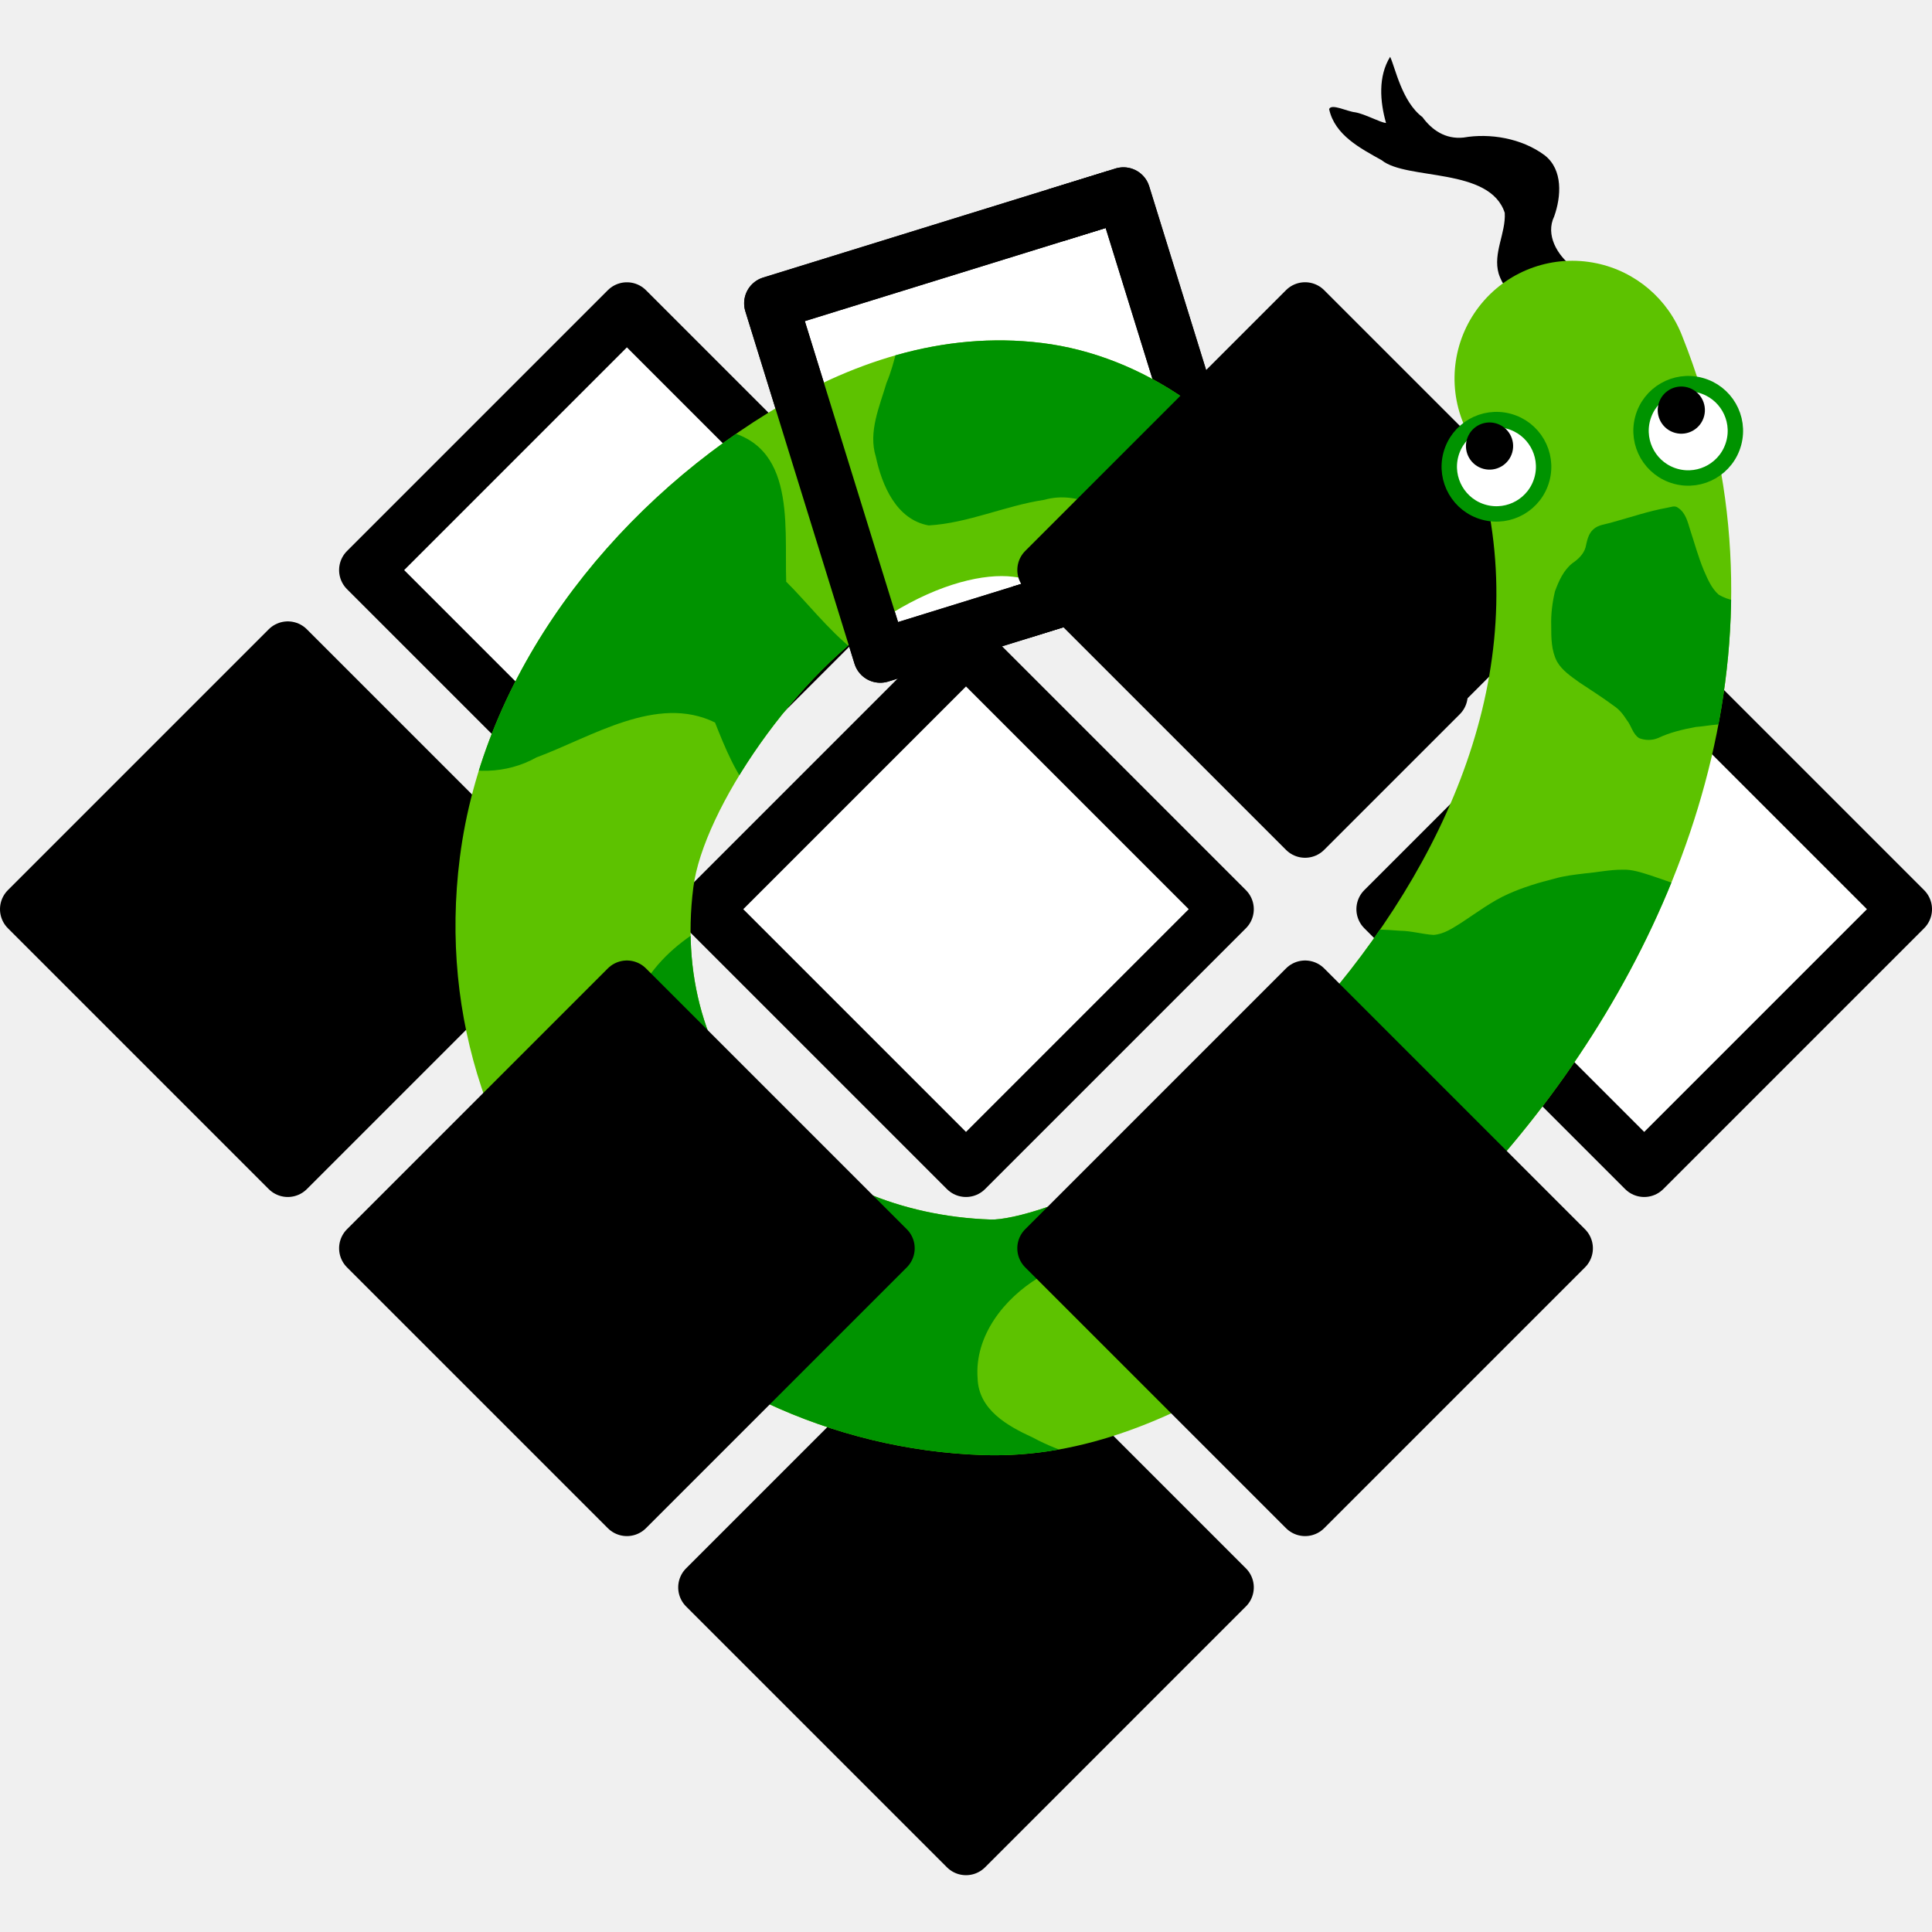
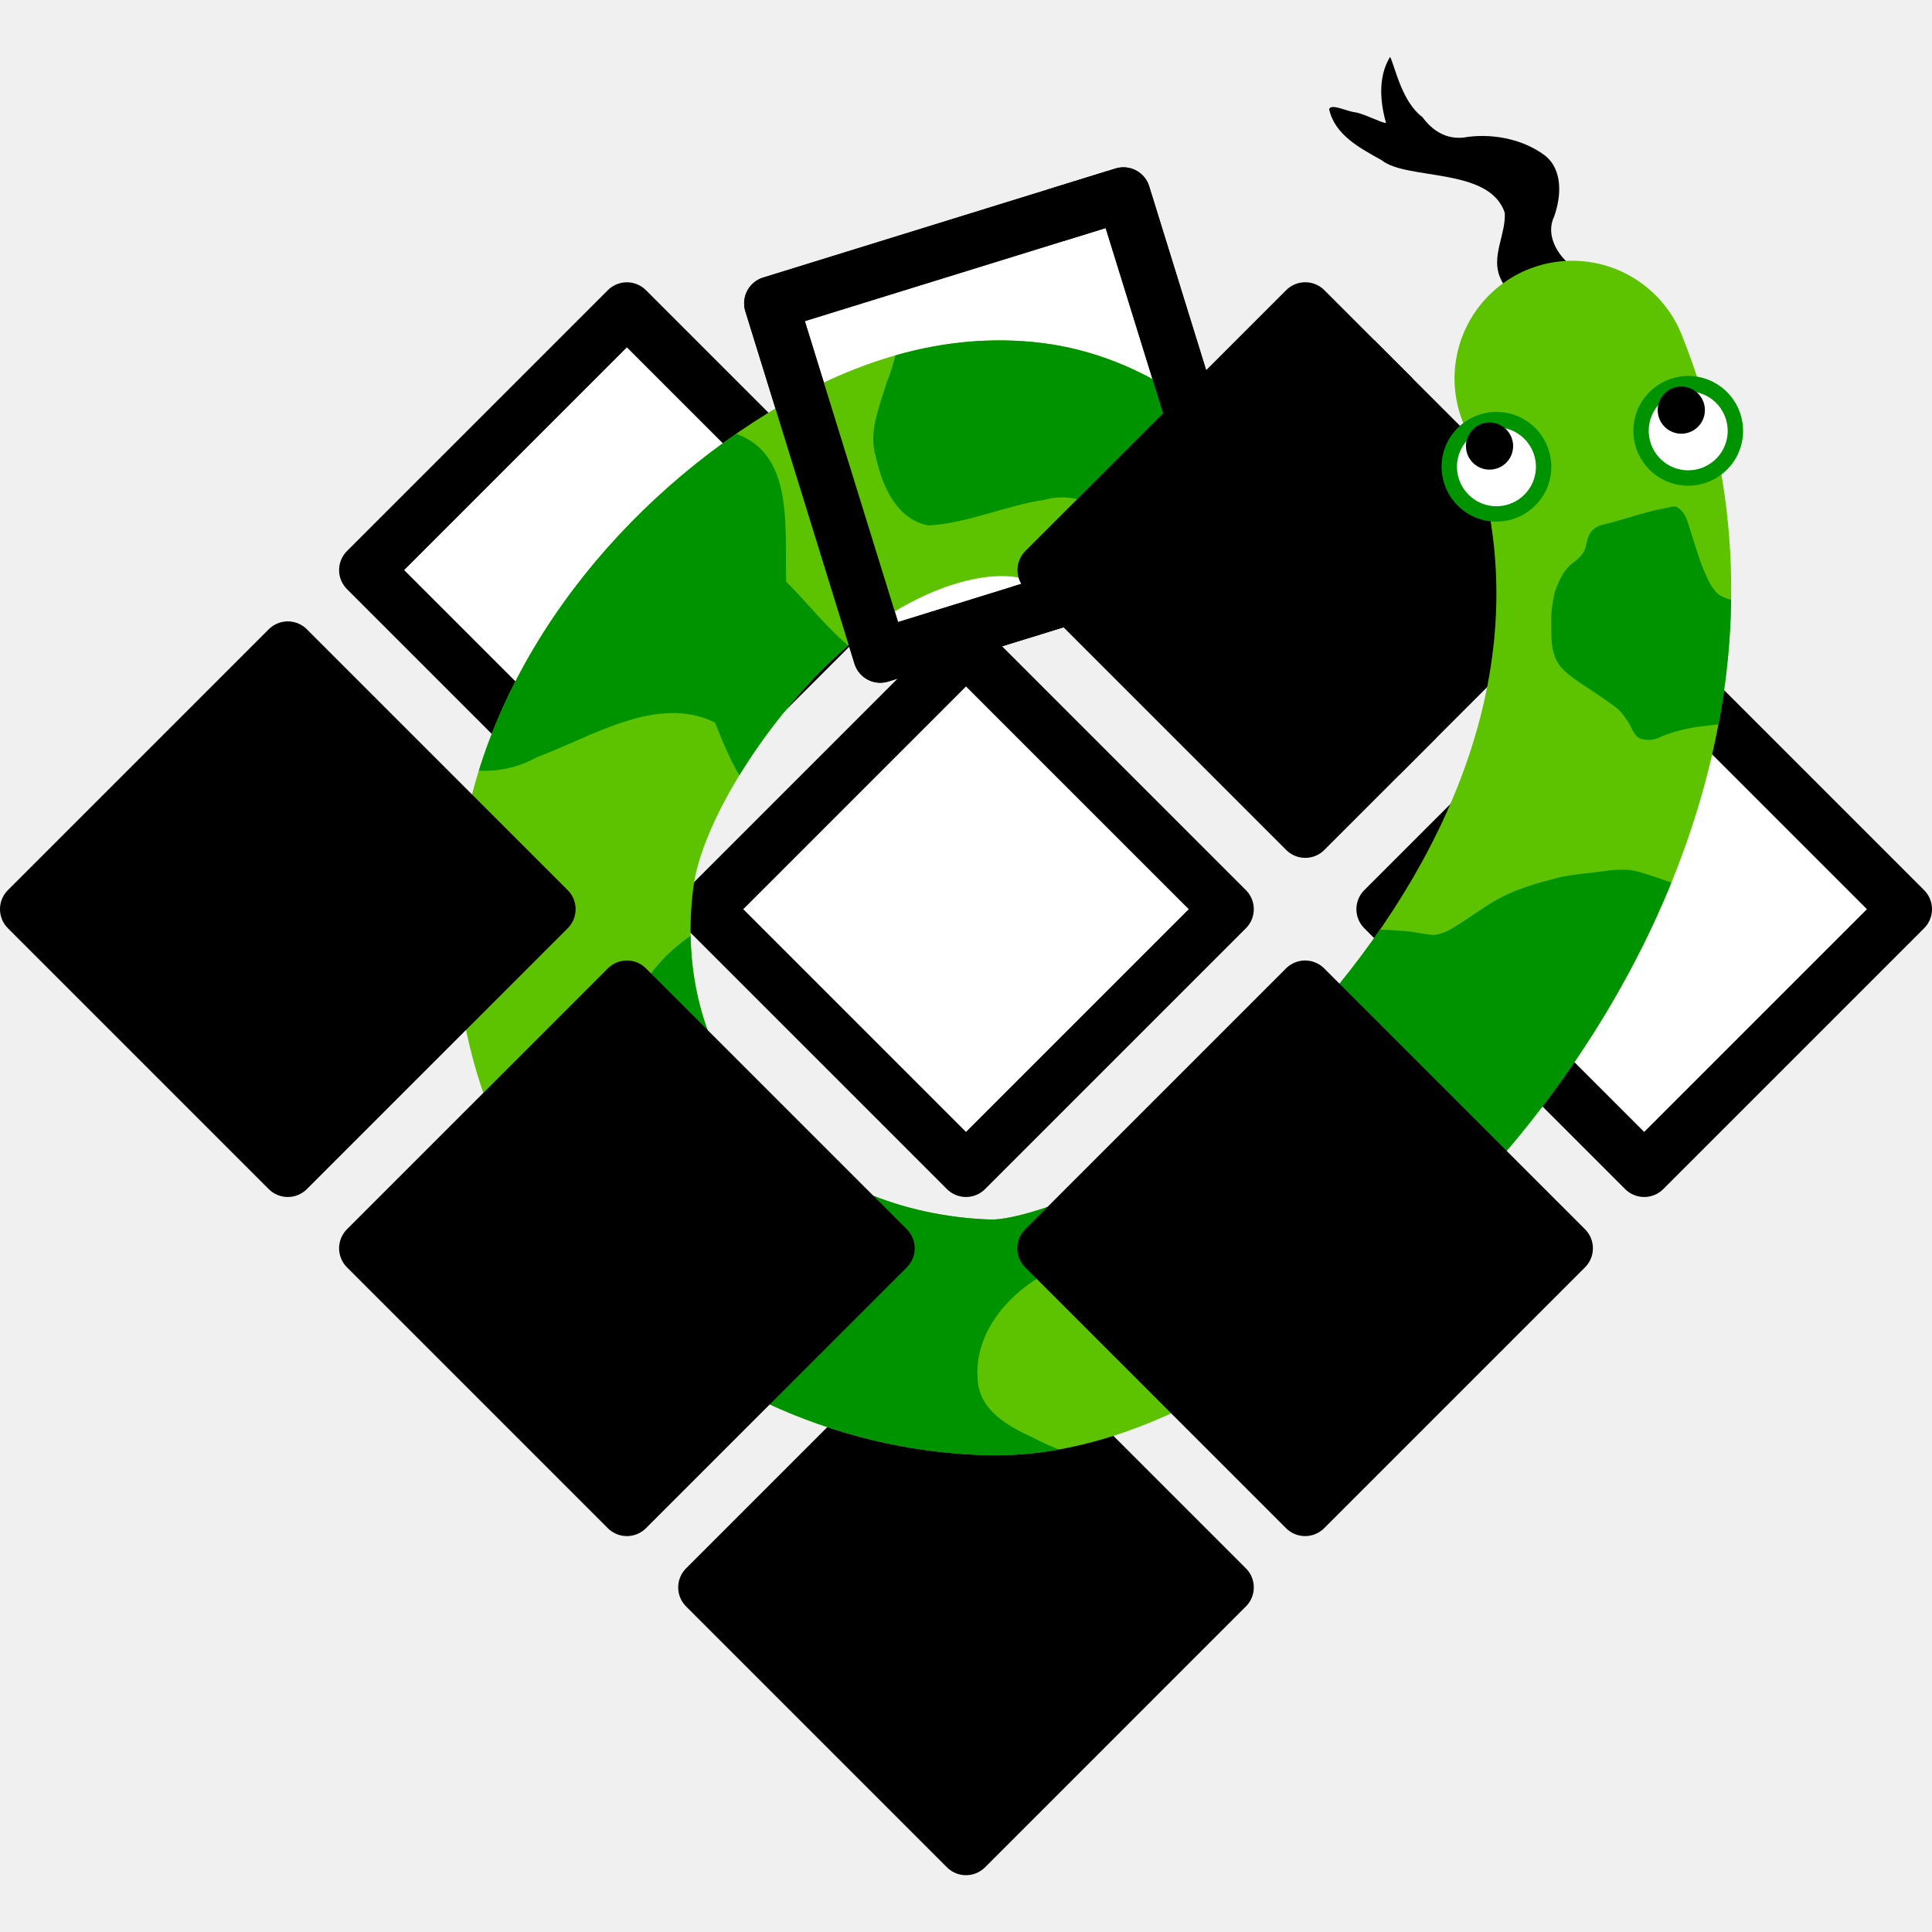
<svg xmlns="http://www.w3.org/2000/svg" xmlns:ns1="http://www.openswatchbook.org/uri/2009/osb" xmlns:xlink="http://www.w3.org/1999/xlink" width="175" height="175" id="svg2" version="1.1">
  <defs id="defs4">
    <linearGradient id="linearGradient5514" ns1:paint="gradient">
      <stop id="stop5530" offset="0" style="stop-color:#00b313;stop-opacity:1;" />
      <stop id="stop5528" offset="1" style="stop-color:#7cff13;stop-opacity:1;" />
    </linearGradient>
    <marker orient="auto" refY="0" refX="0" id="Arrow1Lstart" style="overflow:visible">
      <path id="path4112" d="M 0,0 5,-5 -12.5,0 5,5 0,0 z" style="fill-rule:evenodd;stroke:#000000;stroke-width:1pt;marker-start:none" transform="matrix(0.8,0,0,0.8,10,0)" />
    </marker>
    <clipPath clipPathUnits="userSpaceOnUse" id="clipPath4007">
      <path style="font-size:medium;font-style:normal;font-variant:normal;font-weight:normal;font-stretch:normal;text-indent:0;text-align:start;text-decoration:none;line-height:normal;letter-spacing:normal;word-spacing:normal;text-transform:none;direction:ltr;block-progression:tb;writing-mode:lr-tb;text-anchor:start;baseline-shift:baseline;color:#000000;fill:#008000;fill-opacity:1;stroke:none;stroke-width:30;marker:none;visibility:visible;display:inline;overflow:visible;enable-background:accumulate;font-family:Sans;-inkscape-font-specification:Sans" d="m 92.562,809.737 c -0.417,0.003 -0.833,0.014 -1.25,0.031 -2.321,0.544 -4.681,1.942 -5.531,4.281 -1.047,2.798 -0.407,5.983 1,8.531 1.967,3.351 4.525,6.295 6.875,9.375 1.7,2.185 3.234,4.519 4.406,7.031 2.19,4.356 4.212,8.792 6.844,12.906 1.224,1.791 2.499,3.578 4.125,5.031 1.253,1.317 2.644,2.554 4.312,3.312 2.783,1.557 5.965,2.451 9.156,2.531 3.172,0.292 6.366,-0.153 9.531,0.219 2.666,0.44 4.82,2.287 6.594,4.219 3.137,3.443 5.88,7.258 8.375,11.188 2.462,3.907 4.696,7.945 6.594,12.156 3.366,7.551 5.689,15.509 8.188,23.375 1.003,7.155 1.175,14.421 0.5,21.594 -1.365,6.196 -4.459,12.185 -8.781,16.812 -4.477,4.793 -10.483,8.408 -16.812,10.125 -6.329,1.717 -13.34,1.623 -19.625,-0.25 -6.285,-1.873 -12.206,-5.629 -16.562,-10.531 -7.528,-8.471 -10.725,-21.774 -7.906,-32.75 2.819,-10.976 12.01,-21.048 22.688,-24.844 A 15.004,15.004 0 1 0 105.25,865.8 c -20.558,7.307 -36.292,24.555 -41.719,45.688 -5.427,21.132 0.069,43.785 14.562,60.094 8.132,9.151 18.674,15.878 30.406,19.375 11.732,3.497 24.216,3.643 36.031,0.438 11.815,-3.205 22.55,-9.647 30.906,-18.594 8.356,-8.946 14.045,-20.057 16.438,-32.062 l 0.156,-0.719 0.062,-0.688 c 1.62,-15.805 0.133,-31.859 -4.375,-47.094 -6.003,-20.286 -17.352,-38.649 -32.438,-53.219 -0.676,-0.907 -1.317,-1.825 -1.969,-2.75 -0.737,-1.001 -1.329,-2.089 -1.688,-3.281 -0.969,-2.907 -1.322,-5.992 -2.156,-8.938 -0.779,-2.969 -1.917,-6.013 -4.312,-8.062 -2.845,-2.532 -6.672,-3.781 -10.438,-3.938 -6.089,-0.52 -12.221,-0.047 -18.312,-0.531 -7.546,-0.45 -15.032,-1.525 -22.594,-1.75 -0.416,-0.023 -0.833,-0.034 -1.25,-0.031 z" id="path4009" />
    </clipPath>
    <filter id="filter5220" color-interpolation-filters="sRGB">
      <feTurbulence id="feTurbulence5222" numOctaves="1" baseFrequency="0.002 0.107" />
      <feColorMatrix id="feColorMatrix5224" values="2 0 0 0 0 0 0 0 0 0 0 0 0 0 0 0 0 0 0.5 0.5" result="result91" />
      <feDisplacementMap id="feDisplacementMap5226" in2="result91" yChannelSelector="A" xChannelSelector="R" scale="14.3" in="SourceGraphic" />
    </filter>
    <clipPath clipPathUnits="userSpaceOnUse" id="clipPath5481">
      <use x="0" y="0" xlink:href="#path4365" id="use5483" width="1" height="1" />
    </clipPath>
    <clipPath clipPathUnits="userSpaceOnUse" id="clipPath5485">
      <use x="0" y="0" xlink:href="#path4365" id="use5487" width="1" height="1" />
    </clipPath>
    <clipPath clipPathUnits="userSpaceOnUse" id="clipPath5489">
      <use x="0" y="0" xlink:href="#path4365" id="use5491" width="1" height="1" />
    </clipPath>
    <clipPath clipPathUnits="userSpaceOnUse" id="clipPath5493">
      <use x="0" y="0" xlink:href="#path4365" id="use5495" width="1" height="1" />
    </clipPath>
    <clipPath clipPathUnits="userSpaceOnUse" id="clipPath5497">
      <use x="0" y="0" xlink:href="#path4365" id="use5499" width="1" height="1" />
    </clipPath>
  </defs>
  <g id="layer1" transform="translate(0,-877.3622)">
    <g id="g5718" transform="matrix(0.616844,0.616844,-0.616844,0.616844,624.7883,271.9426)">
      <path style="fill:#ffffff;fill-opacity:1;stroke:#000000;stroke-width:5.597;stroke-linejoin:round;stroke-miterlimit:4;stroke-opacity:1" d="m 81.044,928.962 -0.424,0.813 -3.004,5.689 -14.435,27.368 33.905,17.863 7.138,-13.534 2.262,-4.311 8.445,-16.043 -33.888,-17.845 z" id="path6392" />
-       <rect style="fill:#ffffff;fill-opacity:1;stroke:#000000;stroke-width:5.597;stroke-linejoin:round;stroke-miterlimit:4;stroke-opacity:1;stroke-dasharray:none" id="rect6298" width="38.304" height="38.304" x="102.828" y="973.856" />
-       <path style="fill:#000000;fill-opacity:1;stroke:none" d="m 122.405,907.335 c -2.643,0.061 -5.471,1.181 -7.985,-0.103 -1.942,-1.081 -2.422,-3.49 -4.009,-4.906 -4.47,-2.274 -9.566,4.822 -12.903,5.17 -2.442,0.691 -5.283,1.606 -7.611,0.106 -0.268,-0.593 1.524,-1.16 2.136,-1.669 0.865,-0.616 2.58,-1.083 3.062,-1.489 -2.014,-1.125 -4.008,-2.823 -4.557,-5.161 1.184,0.422 4.158,2.439 6.8,2.055 1.598,0.251 3.314,-0.024 4.519,-1.517 1.577,-2.246 4.299,-4.226 7.27,-4.655 2.406,-0.291 4.236,1.819 5.174,3.792 0.698,2.012 3.083,2.616 4.992,2.359 3.19,0.103 4.194,-1.779 3.789,1.915 -0.226,1.367 -0.451,2.734 -0.677,4.101 z" id="path5228" />
-       <rect style="fill:#000000;fill-opacity:1;stroke:#000000;stroke-width:2.365;stroke-miterlimit:4;stroke-opacity:1;stroke-dasharray:none" id="rect5655" width="19.391" height="19.391" x="122.747" y="923.055" />
-       <rect y="924.061" x="152.623" height="38.304" width="38.304" id="use5603" style="fill:#ffffff;fill-opacity:1;stroke:#000000;stroke-width:5.597;stroke-linejoin:round;stroke-miterlimit:4;stroke-opacity:1;stroke-dasharray:none" />
-       <rect y="973.856" x="53.033" height="38.304" width="38.304" id="use5593" style="fill:#ffffff;fill-opacity:1;stroke:#000000;stroke-width:5.597;stroke-linejoin:round;stroke-miterlimit:4;stroke-opacity:1;stroke-dasharray:none" />
-       <rect y="1023.651" x="152.623" height="38.304" width="38.304" id="use5607" style="fill:#000000;fill-opacity:1;stroke:#000000;stroke-width:5.597;stroke-linejoin:round;stroke-miterlimit:4;stroke-opacity:1;stroke-dasharray:none" />
-       <rect y="1023.651" x="53.033" height="38.304" width="38.304" id="use5595" style="fill:#000000;fill-opacity:1;stroke:#000000;stroke-width:5.597;stroke-linejoin:round;stroke-miterlimit:4;stroke-opacity:1;stroke-dasharray:none" />
-       <path style="fill:none;stroke:#000000;stroke-width:5.597;stroke-linejoin:round;stroke-miterlimit:4;stroke-opacity:1" d="m 77.625,935.455 3.427,-6.502 0,0 33.885,17.86 -10.725,20.348" id="path6374" />
-       <a transform="matrix(0.7057873,-0.4074865,0.4074865,0.7057873,-334.2909,387.2602)" id="a4369">
-         <path id="path4365" d="m 169.5,823.344 a 15.002,15.002 0 0 0 -11.062,24.125 c 15.898,21.312 14.018,47.508 4.062,71.031 -4.978,11.762 -11.997,22.413 -19.031,30.062 -7.034,7.65 -14.468,11.858 -16.969,12.438 -22.471,5.206 -44.228,-6.548 -47.562,-31.094 -1.328,-9.774 5.49,-29.778 15.406,-40.281 4.958,-5.252 10.071,-7.959 13.719,-8.469 3.648,-0.51 6.793,-0.17 12.562,5.469 a 15.002,15.002 0 1 0 20.969,-21.438 c -10.873,-10.627 -24.945,-15.531 -37.688,-13.75 -12.743,1.781 -23.173,8.906 -31.375,17.594 -16.404,17.376 -26.472,41.648 -23.312,64.906 5.639,41.518 46.312,65.058 84.062,56.312 12.555,-2.909 22.666,-10.951 32.25,-21.375 9.584,-10.424 18.24,-23.673 24.594,-38.688 12.708,-30.028 16.06,-68.905 -7.625,-100.656 a 15.002,15.002 0 0 0 -13,-6.188 z" style="font-size:medium;font-style:normal;font-variant:normal;font-weight:normal;font-stretch:normal;text-indent:0;text-align:start;text-decoration:none;line-height:normal;letter-spacing:normal;word-spacing:normal;text-transform:none;direction:ltr;block-progression:tb;writing-mode:lr-tb;text-anchor:start;baseline-shift:baseline;color:#000000;fill:#5dc200;fill-opacity:1;stroke:none;stroke-width:30;marker:none;visibility:visible;display:inline;overflow:visible;enable-background:accumulate;font-family:Sans;-inkscape-font-specification:Sans" />
-         <g style="fill:#009300;fill-opacity:1" id="g5532">
-           <path style="color:#000000;fill:#009300;fill-opacity:1;stroke:none;stroke-width:1;marker:none;visibility:visible;display:inline;overflow:visible;enable-background:accumulate" d="m 140.977,847.426 c -1.683,6.086 -4.208,11.919 -7.269,17.434 -3.508,2.701 -6.759,6.349 -11.349,7.055 -3.951,-1.919 -8.9,-3.698 -13.027,-1.242 -4.61,2.009 -8.556,5.358 -13.361,6.953 -4.167,0.355 -7.073,-3.39 -8.773,-6.714 -1.772,-2.807 -1.192,-6.291 -1.118,-9.439 0.421,-2.985 -0.049,-6.042 0.37,-8.988 1.139,-2.994 4.835,-3.171 7.535,-3.607 3.604,-0.48 6.982,-1.942 10.564,-2.568 7.821,-1.652 15.841,-2.596 23.838,-2.375 3.616,0.361 7.16,1.298 10.694,2.061 0.707,0.307 1.725,0.544 1.895,1.43 z" id="path5298" clip-path="url(#clipPath5497)" />
-           <path style="color:#000000;fill:#009300;fill-opacity:1;fill-rule:nonzero;stroke:none;stroke-width:1;marker:none;visibility:visible;display:inline;overflow:visible;enable-background:accumulate" d="m 101.914,894.545 c -6.705,6.081 -15.619,-1.918 -21.624,-5.292 -2.219,-7.353 -3.479,-18.3 -14.259,-16.344 -10.749,-0.385 -12.223,11.92 -19.149,17.356 -6.283,6.217 -13.928,14.114 -10.719,23.806 0.789,10.291 12.966,11.139 19.178,5.045 6.122,-4.333 12.739,-11.784 20.829,-10.192 4.068,5.457 9.869,13.249 16.619,5.42 5.061,-5.504 4.863,-13.765 9.124,-19.799 z" id="path5302" clip-path="url(#clipPath5493)" />
-           <path style="color:#000000;fill:#009300;fill-opacity:1;fill-rule:nonzero;stroke:none;stroke-width:1;marker:none;visibility:visible;display:inline;overflow:visible;enable-background:accumulate" d="m 84.922,931.678 c -5.928,4.197 -10.943,11.56 -9.046,19.104 0.385,8.498 7.187,16.438 15.697,17.554 4.848,1.442 5.959,7.106 6.407,11.477 0.271,4.204 1.545,8.248 2.433,12.354 0.7,3.822 3.981,7.357 8.153,6.463 13.997,0.177 26.968,-6.065 40.701,-7.741 2.114,-0.099 7.34,-3.286 2.666,-3.755 -4.353,0.144 -8.782,0.341 -13.073,-0.691 -3.49,-0.591 -7.585,-1.616 -8.747,-5.471 -1.789,-5.118 0.636,-10.696 4.208,-14.418 3.126,-4.415 3.023,-10.118 2.631,-15.278 -4.433,-4.453 -11.181,-1.806 -16.587,-3.498 -2.714,-1.263 -5.523,-2.393 -8.053,-4.046 -5.928,-3.944 -10.968,-10.023 -18.418,-10.997 -2.924,-0.579 -5.973,-2.032 -8.97,-1.058 z" id="path5304" clip-path="url(#clipPath5489)" />
-           <path style="color:#000000;fill:#009300;fill-opacity:1;fill-rule:nonzero;stroke:none;stroke-width:1;marker:none;visibility:visible;display:inline;overflow:visible;enable-background:accumulate" d="m 156.938,888.844 c -2.228,0.855 -4.364,1.99 -6.219,3.5 -1.548,1.287 -2.841,2.853 -4.02,4.477 -1.268,1.807 -2.209,3.823 -2.948,5.898 -0.642,2.11 -1.086,4.316 -0.938,6.53 0.088,1.449 0.424,2.869 0.956,4.217 0.744,2.185 2.18,4.074 3.835,5.654 2.745,2.604 5.77,4.887 8.74,7.225 3.432,2.59 6.82,5.239 10.324,7.733 5.129,3.708 10.219,7.471 15.418,11.08 1.825,1.202 3.578,2.546 5.602,3.405 2.341,1.078 4.855,1.853 7.438,2.012 1.452,0.075 2.899,-0.147 4.296,-0.533 2.257,-0.566 4.405,-1.547 6.329,-2.854 1.23,-0.772 2.358,-1.697 3.323,-2.783 1.224,-1.329 2.552,-2.598 3.426,-4.199 1.172,-1.922 1.857,-4.084 2.407,-6.252 0.83,-3.021 1.382,-6.108 2.061,-9.164 0.99,-4.852 1.941,-9.712 2.914,-14.567 0.899,-3.62 1.814,-7.236 2.743,-10.848 0.17,-0.819 -0.329,-1.7 -1.156,-1.906 -1.208,-0.057 -2.416,0.05 -3.625,0.043 -3.177,0.104 -6.353,0.291 -9.531,0.32 -4.004,-0.266 -7.996,-0.698 -12.001,-0.943 -1.197,-0.048 -2.42,-0.142 -3.581,0.22 -1.565,0.406 -3.012,1.155 -4.528,1.704 -1.214,0.492 -2.441,0.961 -3.563,1.646 -1.818,1.001 -3.59,2.107 -5.203,3.416 -1.805,1.468 -3.235,3.315 -4.778,5.039 -0.89,0.956 -1.788,2.029 -3.065,2.461 -1.403,0.282 -2.851,0.23 -4.242,0.588 -1.839,0.347 -3.68,0.716 -5.445,1.349 -0.914,0.047 -1.797,0.356 -2.719,0.281 -0.837,0.186 -1.502,-0.421 -1.937,-1.062 -0.667,-1.077 -0.559,-2.43 -0.162,-3.581 0.57,-2.221 1.61,-4.277 2.528,-6.365 0.876,-2.197 1.765,-4.445 1.899,-6.833 0.09,-1.268 -0.114,-2.565 -0.705,-3.7 -0.613,-1.207 -1.276,-2.51 -2.467,-3.24 -0.463,-0.255 -0.94,-0.148 -1.406,0.031 z" id="path5306" clip-path="url(#clipPath5485)" />
-           <path style="color:#000000;fill:#009300;fill-opacity:1;fill-rule:nonzero;stroke:none;stroke-width:1;marker:none;visibility:visible;display:inline;overflow:visible;enable-background:accumulate" d="m 186.281,851.094 c -2.195,1.026 -4.203,2.392 -6.293,3.607 -0.717,0.461 -1.634,0.74 -2.099,1.497 -0.481,0.733 -0.388,1.63 -0.358,2.458 -0.011,0.909 -0.513,1.715 -1.087,2.38 -0.871,1.163 -1.098,2.646 -1.226,4.057 0.045,1.478 0.247,2.947 0.677,4.364 0.393,1.483 0.824,3.047 1.888,4.201 0.927,0.936 2.219,1.363 3.421,1.825 1.667,0.566 3.352,1.085 4.988,1.735 0.811,0.263 1.485,0.76 2.102,1.335 0.765,0.539 1.181,1.524 2.111,1.821 0.812,0.097 1.69,-0.128 2.337,-0.634 1.278,-1.089 2.773,-1.887 4.279,-2.607 1.24,-0.431 2.409,-1.054 3.69,-1.367 1.728,-0.54 3.466,-1.056 5.161,-1.691 1.376,-0.626 2.685,-1.425 3.871,-2.364 0.766,-0.478 1.01,-1.392 1.224,-2.212 0.207,-1.648 0.275,-3.309 0.45,-4.961 0.194,-2.19 0.388,-4.38 0.582,-6.57 -0.132,-0.844 -1.203,-1.254 -1.938,-0.906 -3.356,1.332 -6.882,2.153 -10.397,2.938 -1.369,0.291 -2.831,0.499 -4.197,0.093 -1.101,-0.549 -1.87,-1.562 -2.624,-2.501 -1.114,-1.447 -2.031,-3.028 -3.03,-4.554 -0.56,-0.896 -1.122,-1.934 -2.19,-2.289 -0.507,-0.228 -0.902,0.157 -1.344,0.344 z" id="path5308" clip-path="url(#clipPath5481)" />
+       <rect style="fill:#ffffff;fill-opacity:1;stroke:#000000;stroke-width:5.597;stroke-linejoin:round;stroke-miterlimit:4;stroke-opacity:1;stroke-dasharray:none" id="center" width="38.304" height="38.304" x="102.828" y="973.856" />
+       <path style="fill:#000000;stroke:#000000;stroke-width:4.883;stroke-linejoin:round;stroke-miterlimit:4;stroke-opacity:1" d="M 122.781,32.559 141.858,51.635 125.006,68.487" id="12oclock_right" transform="matrix(0.8105777,-0.8105777,0.8105777,0.8105777,-15.69984,997.1792)" />
+       <rect y="924.061" x="152.623" height="38.304" width="38.304" id="upright" style="fill:#ffffff;fill-opacity:1;stroke:#000000;stroke-width:5.597;stroke-linejoin:round;stroke-miterlimit:4;stroke-opacity:1;stroke-dasharray:none" />
+       <rect y="973.856" x="53.033" height="38.304" width="38.304" id="9oclock_white" style="fill:#ffffff;fill-opacity:1;stroke:#000000;stroke-width:5.597;stroke-linejoin:round;stroke-miterlimit:4;stroke-opacity:1;stroke-dasharray:none" />
+       <rect y="1023.651" x="152.623" height="38.304" width="38.304" id="downright" style="fill:#000000;fill-opacity:1;stroke:#000000;stroke-width:5.597;stroke-linejoin:round;stroke-miterlimit:4;stroke-opacity:1;stroke-dasharray:none" />
+       <g id="snake">
+         <path id="path5228" d="m 122.405,907.335 c -2.643,0.061 -5.471,1.181 -7.985,-0.103 -1.942,-1.081 -2.422,-3.49 -4.009,-4.906 -4.47,-2.274 -9.566,4.822 -12.903,5.17 -2.442,0.691 -5.283,1.606 -7.611,0.106 -0.268,-0.593 1.524,-1.16 2.136,-1.669 0.865,-0.616 2.58,-1.083 3.062,-1.489 -2.014,-1.125 -4.008,-2.823 -4.557,-5.161 1.184,0.422 4.158,2.439 6.8,2.055 1.598,0.251 3.314,-0.024 4.519,-1.517 1.577,-2.246 4.299,-4.226 7.27,-4.655 2.406,-0.291 4.236,1.819 5.174,3.792 0.698,2.012 3.083,2.616 4.992,2.359 3.19,0.103 4.194,-1.779 3.789,1.915 -0.226,1.367 -0.451,2.734 -0.677,4.101 z" style="fill:#000000;fill-opacity:1;stroke:none" />
+         <a id="a4369" transform="matrix(0.7057873,-0.4074865,0.4074865,0.7057873,-334.2909,387.2602)">
+           <path style="font-size:medium;font-style:normal;font-variant:normal;font-weight:normal;font-stretch:normal;text-indent:0;text-align:start;text-decoration:none;line-height:normal;letter-spacing:normal;word-spacing:normal;text-transform:none;direction:ltr;block-progression:tb;writing-mode:lr-tb;text-anchor:start;baseline-shift:baseline;color:#000000;fill:#5dc200;fill-opacity:1;stroke:none;stroke-width:30;marker:none;visibility:visible;display:inline;overflow:visible;enable-background:accumulate;font-family:Sans;-inkscape-font-specification:Sans" d="m 169.5,823.344 a 15.002,15.002 0 0 0 -11.062,24.125 c 15.898,21.312 14.018,47.508 4.062,71.031 -4.978,11.762 -11.997,22.413 -19.031,30.062 -7.034,7.65 -14.468,11.858 -16.969,12.438 -22.471,5.206 -44.228,-6.548 -47.562,-31.094 -1.328,-9.774 5.49,-29.778 15.406,-40.281 4.958,-5.252 10.071,-7.959 13.719,-8.469 3.648,-0.51 6.793,-0.17 12.562,5.469 a 15.002,15.002 0 1 0 20.969,-21.438 c -10.873,-10.627 -24.945,-15.531 -37.688,-13.75 -12.743,1.781 -23.173,8.906 -31.375,17.594 -16.404,17.376 -26.472,41.648 -23.312,64.906 5.639,41.518 46.312,65.058 84.062,56.312 12.555,-2.909 22.666,-10.951 32.25,-21.375 9.584,-10.424 18.24,-23.673 24.594,-38.688 12.708,-30.028 16.06,-68.905 -7.625,-100.656 a 15.002,15.002 0 0 0 -13,-6.188 z" id="path4365" />
+           <g id="g5532" style="fill:#009300;fill-opacity:1">
+             <path clip-path="url(#clipPath5497)" id="path5298" d="m 140.977,847.426 c -1.683,6.086 -4.208,11.919 -7.269,17.434 -3.508,2.701 -6.759,6.349 -11.349,7.055 -3.951,-1.919 -8.9,-3.698 -13.027,-1.242 -4.61,2.009 -8.556,5.358 -13.361,6.953 -4.167,0.355 -7.073,-3.39 -8.773,-6.714 -1.772,-2.807 -1.192,-6.291 -1.118,-9.439 0.421,-2.985 -0.049,-6.042 0.37,-8.988 1.139,-2.994 4.835,-3.171 7.535,-3.607 3.604,-0.48 6.982,-1.942 10.564,-2.568 7.821,-1.652 15.841,-2.596 23.838,-2.375 3.616,0.361 7.16,1.298 10.694,2.061 0.707,0.307 1.725,0.544 1.895,1.43 z" style="color:#000000;fill:#009300;fill-opacity:1;stroke:none;stroke-width:1;marker:none;visibility:visible;display:inline;overflow:visible;enable-background:accumulate" />
+             <path clip-path="url(#clipPath5493)" id="path5302" d="m 101.914,894.545 c -6.705,6.081 -15.619,-1.918 -21.624,-5.292 -2.219,-7.353 -3.479,-18.3 -14.259,-16.344 -10.749,-0.385 -12.223,11.92 -19.149,17.356 -6.283,6.217 -13.928,14.114 -10.719,23.806 0.789,10.291 12.966,11.139 19.178,5.045 6.122,-4.333 12.739,-11.784 20.829,-10.192 4.068,5.457 9.869,13.249 16.619,5.42 5.061,-5.504 4.863,-13.765 9.124,-19.799 z" style="color:#000000;fill:#009300;fill-opacity:1;fill-rule:nonzero;stroke:none;stroke-width:1;marker:none;visibility:visible;display:inline;overflow:visible;enable-background:accumulate" />
+             <path clip-path="url(#clipPath5489)" id="path5304" d="m 84.922,931.678 c -5.928,4.197 -10.943,11.56 -9.046,19.104 0.385,8.498 7.187,16.438 15.697,17.554 4.848,1.442 5.959,7.106 6.407,11.477 0.271,4.204 1.545,8.248 2.433,12.354 0.7,3.822 3.981,7.357 8.153,6.463 13.997,0.177 26.968,-6.065 40.701,-7.741 2.114,-0.099 7.34,-3.286 2.666,-3.755 -4.353,0.144 -8.782,0.341 -13.073,-0.691 -3.49,-0.591 -7.585,-1.616 -8.747,-5.471 -1.789,-5.118 0.636,-10.696 4.208,-14.418 3.126,-4.415 3.023,-10.118 2.631,-15.278 -4.433,-4.453 -11.181,-1.806 -16.587,-3.498 -2.714,-1.263 -5.523,-2.393 -8.053,-4.046 -5.928,-3.944 -10.968,-10.023 -18.418,-10.997 -2.924,-0.579 -5.973,-2.032 -8.97,-1.058 z" style="color:#000000;fill:#009300;fill-opacity:1;fill-rule:nonzero;stroke:none;stroke-width:1;marker:none;visibility:visible;display:inline;overflow:visible;enable-background:accumulate" />
+             <path clip-path="url(#clipPath5485)" id="path5306" d="m 156.938,888.844 c -2.228,0.855 -4.364,1.99 -6.219,3.5 -1.548,1.287 -2.841,2.853 -4.02,4.477 -1.268,1.807 -2.209,3.823 -2.948,5.898 -0.642,2.11 -1.086,4.316 -0.938,6.53 0.088,1.449 0.424,2.869 0.956,4.217 0.744,2.185 2.18,4.074 3.835,5.654 2.745,2.604 5.77,4.887 8.74,7.225 3.432,2.59 6.82,5.239 10.324,7.733 5.129,3.708 10.219,7.471 15.418,11.08 1.825,1.202 3.578,2.546 5.602,3.405 2.341,1.078 4.855,1.853 7.438,2.012 1.452,0.075 2.899,-0.147 4.296,-0.533 2.257,-0.566 4.405,-1.547 6.329,-2.854 1.23,-0.772 2.358,-1.697 3.323,-2.783 1.224,-1.329 2.552,-2.598 3.426,-4.199 1.172,-1.922 1.857,-4.084 2.407,-6.252 0.83,-3.021 1.382,-6.108 2.061,-9.164 0.99,-4.852 1.941,-9.712 2.914,-14.567 0.899,-3.62 1.814,-7.236 2.743,-10.848 0.17,-0.819 -0.329,-1.7 -1.156,-1.906 -1.208,-0.057 -2.416,0.05 -3.625,0.043 -3.177,0.104 -6.353,0.291 -9.531,0.32 -4.004,-0.266 -7.996,-0.698 -12.001,-0.943 -1.197,-0.048 -2.42,-0.142 -3.581,0.22 -1.565,0.406 -3.012,1.155 -4.528,1.704 -1.214,0.492 -2.441,0.961 -3.563,1.646 -1.818,1.001 -3.59,2.107 -5.203,3.416 -1.805,1.468 -3.235,3.315 -4.778,5.039 -0.89,0.956 -1.788,2.029 -3.065,2.461 -1.403,0.282 -2.851,0.23 -4.242,0.588 -1.839,0.347 -3.68,0.716 -5.445,1.349 -0.914,0.047 -1.797,0.356 -2.719,0.281 -0.837,0.186 -1.502,-0.421 -1.937,-1.062 -0.667,-1.077 -0.559,-2.43 -0.162,-3.581 0.57,-2.221 1.61,-4.277 2.528,-6.365 0.876,-2.197 1.765,-4.445 1.899,-6.833 0.09,-1.268 -0.114,-2.565 -0.705,-3.7 -0.613,-1.207 -1.276,-2.51 -2.467,-3.24 -0.463,-0.255 -0.94,-0.148 -1.406,0.031 z" style="color:#000000;fill:#009300;fill-opacity:1;fill-rule:nonzero;stroke:none;stroke-width:1;marker:none;visibility:visible;display:inline;overflow:visible;enable-background:accumulate" />
+             <path clip-path="url(#clipPath5481)" id="path5308" d="m 186.281,851.094 c -2.195,1.026 -4.203,2.392 -6.293,3.607 -0.717,0.461 -1.634,0.74 -2.099,1.497 -0.481,0.733 -0.388,1.63 -0.358,2.458 -0.011,0.909 -0.513,1.715 -1.087,2.38 -0.871,1.163 -1.098,2.646 -1.226,4.057 0.045,1.478 0.247,2.947 0.677,4.364 0.393,1.483 0.824,3.047 1.888,4.201 0.927,0.936 2.219,1.363 3.421,1.825 1.667,0.566 3.352,1.085 4.988,1.735 0.811,0.263 1.485,0.76 2.102,1.335 0.765,0.539 1.181,1.524 2.111,1.821 0.812,0.097 1.69,-0.128 2.337,-0.634 1.278,-1.089 2.773,-1.887 4.279,-2.607 1.24,-0.431 2.409,-1.054 3.69,-1.367 1.728,-0.54 3.466,-1.056 5.161,-1.691 1.376,-0.626 2.685,-1.425 3.871,-2.364 0.766,-0.478 1.01,-1.392 1.224,-2.212 0.207,-1.648 0.275,-3.309 0.45,-4.961 0.194,-2.19 0.388,-4.38 0.582,-6.57 -0.132,-0.844 -1.203,-1.254 -1.938,-0.906 -3.356,1.332 -6.882,2.153 -10.397,2.938 -1.369,0.291 -2.831,0.499 -4.197,0.093 -1.101,-0.549 -1.87,-1.562 -2.624,-2.501 -1.114,-1.447 -2.031,-3.028 -3.03,-4.554 -0.56,-0.896 -1.122,-1.934 -2.19,-2.289 -0.507,-0.228 -0.902,0.157 -1.344,0.344 z" style="color:#000000;fill:#009300;fill-opacity:1;fill-rule:nonzero;stroke:none;stroke-width:1;marker:none;visibility:visible;display:inline;overflow:visible;enable-background:accumulate" />
+           </g>
+         </a>
+         <g transform="matrix(0.6975069,0,0,0.6975069,33.98857,343.2645)" id="g5714" style="fill:#ffffff;fill-opacity:1;stroke:#009300;stroke-width:2.293;stroke-miterlimit:4;stroke-opacity:1;stroke-dasharray:none">
+           <path transform="matrix(1.011871,-0.5842042,0.5842042,1.011871,-10.75565,870.0615)" d="m 131.875,32.201 a 6.01,6.01 0 1 1 -12.021,0 6.01,6.01 0 1 1 12.021,0 z" id="path5212" style="fill:#ffffff;fill-opacity:1;stroke:#009300;stroke-width:1.962;stroke-miterlimit:4;stroke-opacity:1;stroke-dasharray:none" />
+           <path style="fill:#ffffff;fill-opacity:1;stroke:#009300;stroke-width:1.962;stroke-miterlimit:4;stroke-opacity:1;stroke-dasharray:none" id="path5214" d="m 131.875,32.201 a 6.01,6.01 0 1 1 -12.021,0 6.01,6.01 0 1 1 12.021,0 z" transform="matrix(1.011871,-0.5842042,0.5842042,1.011871,5.64875,846.0934)" />
        </g>
-       </a>
-       <rect y="1023.651" x="102.828" height="38.304" width="38.304" id="use5601" style="fill:#000000;fill-opacity:1;stroke:#000000;stroke-width:5.597;stroke-linejoin:round;stroke-miterlimit:4;stroke-opacity:1;stroke-dasharray:none" />
-       <path id="use5597" d="m 102.824,924.061 0,38.297 38.297,0 0,-19.923 -18.375,0 0,-18.375 -19.923,0 z" style="fill:#000000;fill-opacity:1;stroke:#000000;stroke-width:5.597;stroke-linejoin:round;stroke-miterlimit:4;stroke-opacity:1;stroke-dasharray:none" />
-       <path style="fill:none;stroke:#000000;stroke-width:5.597;stroke-linejoin:round;stroke-miterlimit:4;stroke-opacity:1" d="M 106.487,962.844 97.076,980.699 63.191,962.838 80.624,929.765" id="use5591" />
-       <rect y="973.856" x="152.623" height="38.304" width="38.304" id="use5605" style="fill:#000000;fill-opacity:1;stroke:#000000;stroke-width:5.597;stroke-linejoin:round;stroke-miterlimit:4;stroke-opacity:1;stroke-dasharray:none" />
-       <g style="fill:#ffffff;fill-opacity:1;stroke:#009300;stroke-width:2.293;stroke-miterlimit:4;stroke-opacity:1;stroke-dasharray:none" id="g5714" transform="matrix(0.6975069,0,0,0.6975069,33.98857,343.2645)">
-         <path style="fill:#ffffff;fill-opacity:1;stroke:#009300;stroke-width:1.962;stroke-miterlimit:4;stroke-opacity:1;stroke-dasharray:none" id="path5212" d="m 131.875,32.201 c 0,3.319 -2.691,6.01 -6.01,6.01 -3.319,0 -6.01,-2.691 -6.01,-6.01 0,-3.319 2.691,-6.01 6.01,-6.01 3.319,0 6.01,2.691 6.01,6.01 z" transform="matrix(1.011871,-0.5842042,0.5842042,1.011871,-10.75565,870.0615)" />
-         <path transform="matrix(1.011871,-0.5842042,0.5842042,1.011871,5.64875,846.0934)" d="m 131.875,32.201 c 0,3.319 -2.691,6.01 -6.01,6.01 -3.319,0 -6.01,-2.691 -6.01,-6.01 0,-3.319 2.691,-6.01 6.01,-6.01 3.319,0 6.01,2.691 6.01,6.01 z" id="path5214" style="fill:#ffffff;fill-opacity:1;stroke:#009300;stroke-width:1.962;stroke-miterlimit:4;stroke-opacity:1;stroke-dasharray:none" />
+         <path transform="matrix(0.3528937,-0.2037432,0.2037432,0.3528937,75.43763,934.8445)" d="m 131.875,32.201 a 6.01,6.01 0 1 1 -12.021,0 6.01,6.01 0 1 1 12.021,0 z" id="path6413" style="fill:#000000;fill-opacity:1;stroke:none" />
+         <path style="fill:#000000;fill-opacity:1;stroke:none" id="path6415" d="m 131.875,32.201 a 6.01,6.01 0 1 1 -12.021,0 6.01,6.01 0 1 1 12.021,0 z" transform="matrix(0.3528937,-0.2037432,0.2037432,0.3528937,86.87981,918.1266)" />
      </g>
-       <path style="fill:#000000;fill-opacity:1;stroke:none" id="path6413" d="m 131.875,32.201 a 6.01,6.01 0 1 1 -12.021,0 6.01,6.01 0 1 1 12.021,0 z" transform="matrix(0.3528937,-0.2037432,0.2037432,0.3528937,75.43763,934.8445)" />
-       <path transform="matrix(0.3528937,-0.2037432,0.2037432,0.3528937,86.87981,918.1266)" d="m 131.875,32.201 a 6.01,6.01 0 1 1 -12.021,0 6.01,6.01 0 1 1 12.021,0 z" id="path6415" style="fill:#000000;fill-opacity:1;stroke:none" />
+       <rect y="1023.651" x="53.033" height="38.304" width="38.304" id="downleft" style="fill:#000000;fill-opacity:1;stroke:#000000;stroke-width:5.597;stroke-linejoin:round;stroke-miterlimit:4;stroke-opacity:1;stroke-dasharray:none" />
+       <path style="fill:none;stroke:#000000;stroke-width:5.597;stroke-linejoin:round;stroke-miterlimit:4;stroke-opacity:1" d="m 77.625,935.455 3.427,-6.502 0,0 33.885,17.86 -10.725,20.348" id="upleft_right" />
+       <rect y="1023.651" x="102.828" height="38.304" width="38.304" id="down" style="fill:#000000;fill-opacity:1;stroke:#000000;stroke-width:5.597;stroke-linejoin:round;stroke-miterlimit:4;stroke-opacity:1;stroke-dasharray:none" />
+       <path style="fill:none;stroke:#000000;stroke-width:5.597;stroke-linejoin:round;stroke-miterlimit:4;stroke-opacity:1" d="M 106.487,962.844 97.076,980.699 63.191,962.838 80.624,929.765" id="upleft_left" />
+       <path style="fill:#000000;fill-opacity:1;stroke:#000000;stroke-width:4.883;stroke-linejoin:round;stroke-miterlimit:4;stroke-opacity:1" d="M 128.356 65.137 L 118.23 75.263 L 94.603 51.635 L 118.23 28.008 L 118.23 28.008 L 126.231 36.009 " id="12oclock_left" transform="matrix(0.8105777,-0.8105777,0.8105777,0.8105777,-15.69984,997.1792)" />
+       <rect y="973.856" x="152.623" height="38.304" width="38.304" id="right" style="fill:#000000;fill-opacity:1;stroke:#000000;stroke-width:5.597;stroke-linejoin:round;stroke-miterlimit:4;stroke-opacity:1;stroke-dasharray:none" />
    </g>
  </g>
</svg>
